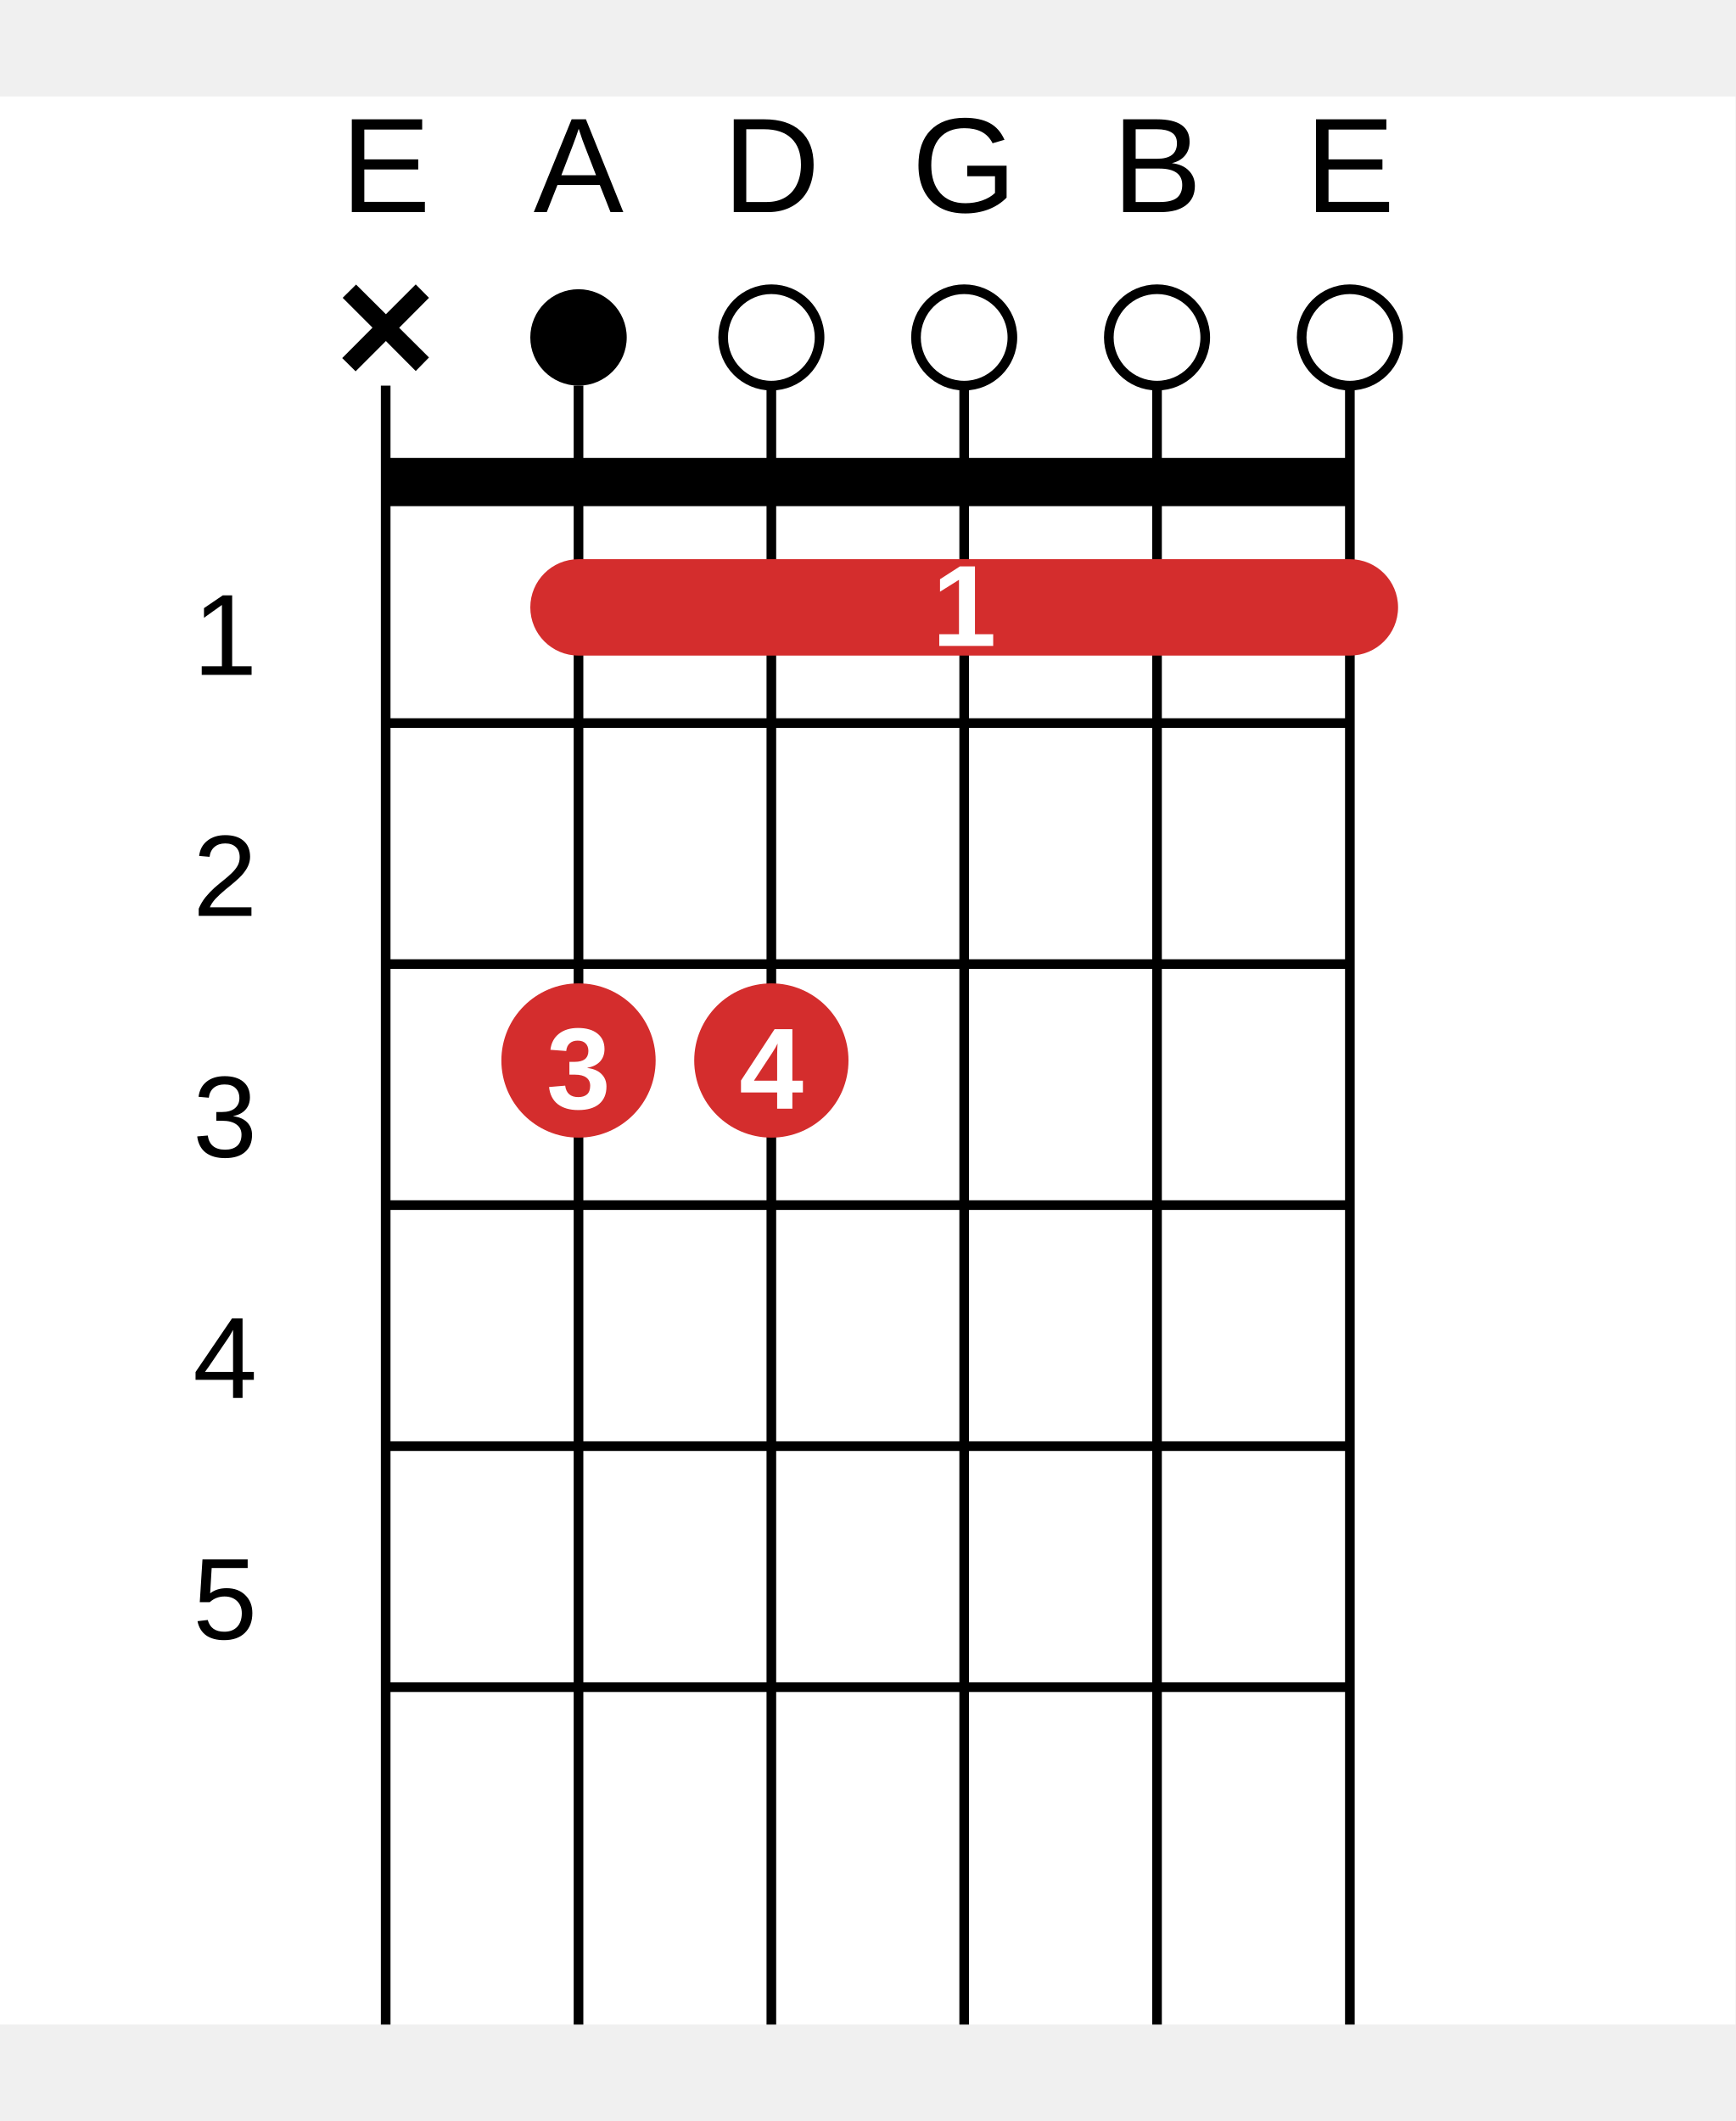
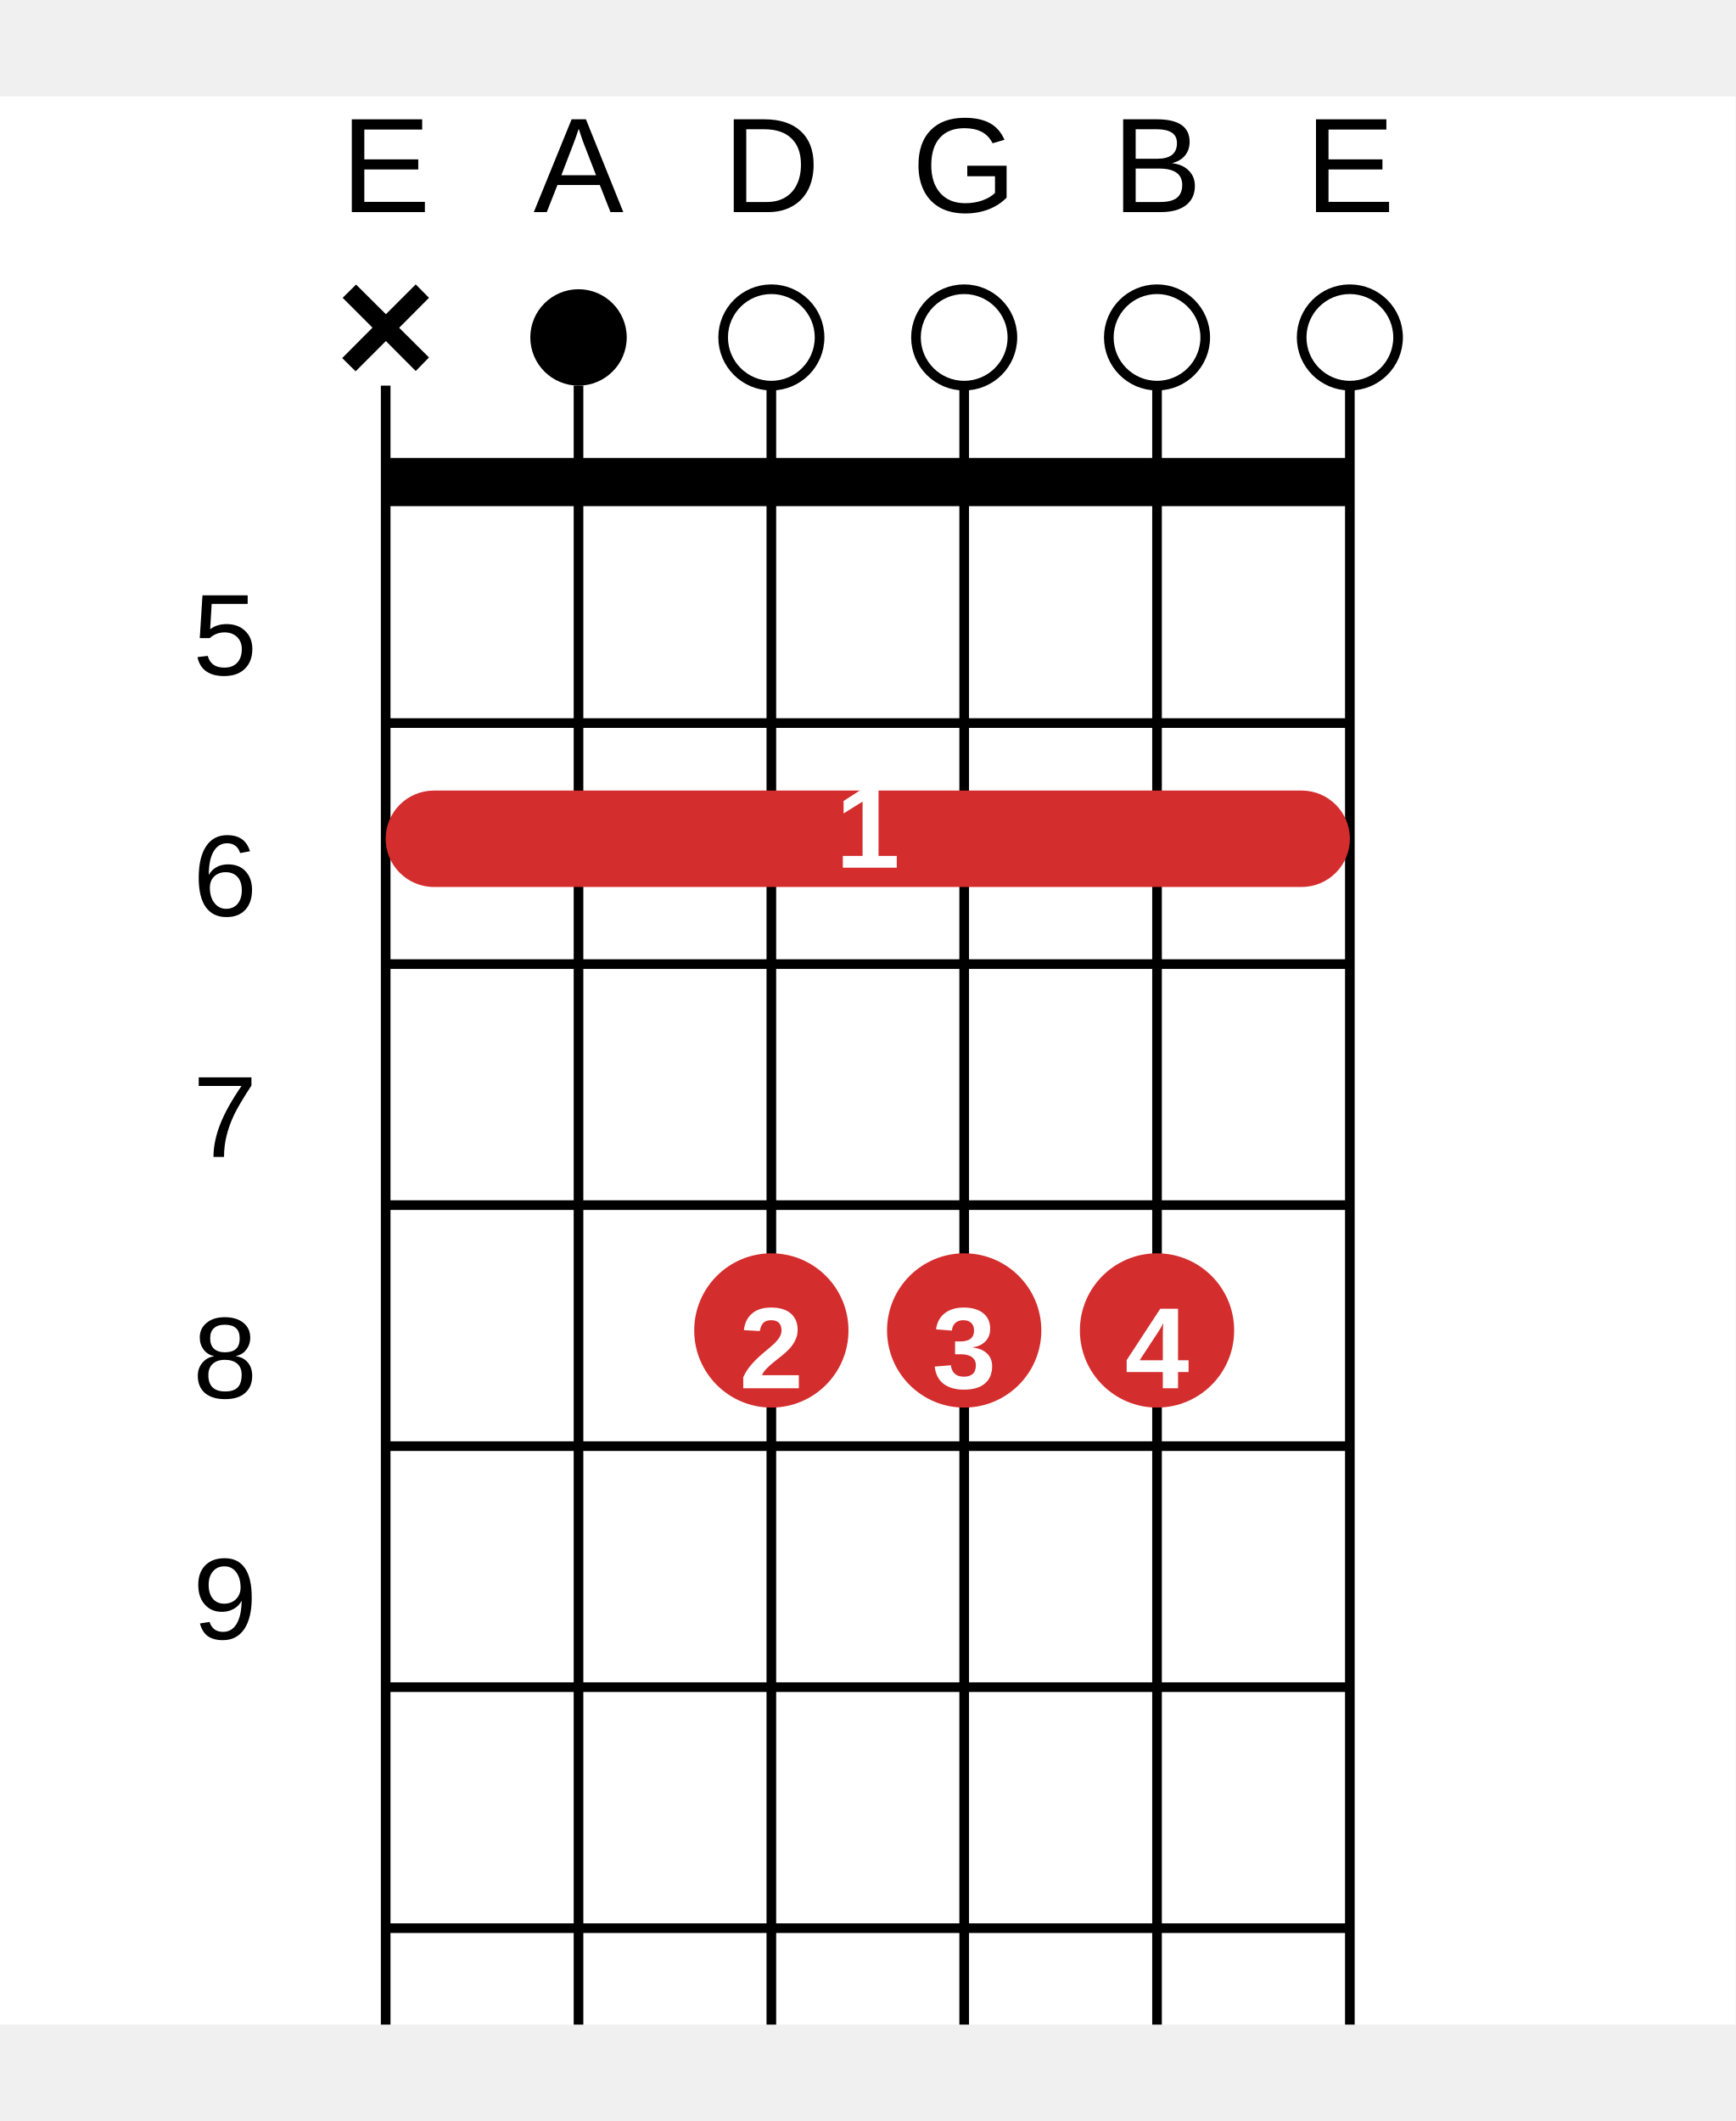
- <svg xmlns="http://www.w3.org/2000/svg" width="180" height="220" viewBox="0 0 180 220" aria-label="D#">
+ <svg xmlns="http://www.w3.org/2000/svg" width="180" height="220" viewBox="0 0 180 220" aria-label="B maior">
  <g transform="translate(0, 10)">
    <rect width="180" height="200" fill="#fff" />
    <text x="40" y="12" font-size="14" font-family="Arial" fill="#000" text-anchor="middle">E</text>
    <text x="60" y="12" font-size="14" font-family="Arial" fill="#000" text-anchor="middle">A</text>
    <text x="80" y="12" font-size="14" font-family="Arial" fill="#000" text-anchor="middle">D</text>
    <text x="100" y="12" font-size="14" font-family="Arial" fill="#000" text-anchor="middle">G</text>
    <text x="120" y="12" font-size="14" font-family="Arial" fill="#000" text-anchor="middle">B</text>
    <text x="140" y="12" font-size="14" font-family="Arial" fill="#000" text-anchor="middle">E</text>
    <line x1="40" y1="30" x2="40" y2="200" stroke="#000" stroke-width="1" />
    <line x1="60" y1="30" x2="60" y2="200" stroke="#000" stroke-width="1" />
    <line x1="80" y1="30" x2="80" y2="200" stroke="#000" stroke-width="1" />
    <line x1="100" y1="30" x2="100" y2="200" stroke="#000" stroke-width="1" />
    <line x1="120" y1="30" x2="120" y2="200" stroke="#000" stroke-width="1" />
    <line x1="140" y1="30" x2="140" y2="200" stroke="#000" stroke-width="1" />
    <line x1="40" y1="40" x2="140" y2="40" stroke="#000" stroke-width="5" />
    <line x1="40" y1="65" x2="140" y2="65" stroke="#000" stroke-width="1" />
    <line x1="40" y1="90" x2="140" y2="90" stroke="#000" stroke-width="1" />
    <line x1="40" y1="115" x2="140" y2="115" stroke="#000" stroke-width="1" />
    <line x1="40" y1="140" x2="140" y2="140" stroke="#000" stroke-width="1" />
    <line x1="40" y1="165" x2="140" y2="165" stroke="#000" stroke-width="1" />
-     <text x="20" y="60" font-size="12" font-family="Arial" fill="#000">1</text>
-     <text x="20" y="85" font-size="12" font-family="Arial" fill="#000">2</text>
-     <text x="20" y="110" font-size="12" font-family="Arial" fill="#000">3</text>
-     <text x="20" y="135" font-size="12" font-family="Arial" fill="#000">4</text>
-     <text x="20" y="160" font-size="12" font-family="Arial" fill="#000">5</text>
+     <line x1="40" y1="190" x2="140" y2="190" stroke="#000" stroke-width="1" />
+     <text x="20" y="60" font-size="12" font-family="Arial" fill="#000">5</text>
+     <text x="20" y="85" font-size="12" font-family="Arial" fill="#000">6</text>
+     <text x="20" y="110" font-size="12" font-family="Arial" fill="#000">7</text>
+     <text x="20" y="135" font-size="12" font-family="Arial" fill="#000">8</text>
+     <text x="20" y="160" font-size="12" font-family="Arial" fill="#000">9</text>
    <text x="40" y="30" font-size="18" font-family="Arial" fill="#000" text-anchor="middle" font-weight="bold">×</text>
    <circle cx="60" cy="25" r="5" fill="black" />
    <circle cx="80" cy="25" r="5" fill="white" stroke="#000" stroke-width="1" />
    <circle cx="100" cy="25" r="5" fill="white" stroke="#000" stroke-width="1" />
    <circle cx="120" cy="25" r="5" fill="white" stroke="#000" stroke-width="1" />
    <circle cx="140" cy="25" r="5" fill="white" stroke="#000" stroke-width="1" />
-     <rect x="55" y="48" width="90" height="10" rx="5" ry="5" fill="#D42D2D" />
-     <text x="100" y="57" font-size="12" font-family="Arial" fill="#fff" text-anchor="middle" font-weight="bold">1</text>
-     <circle cx="60" cy="100" r="8" fill="#D42D2D" />
-     <text x="60" y="105" font-size="12" font-family="Arial" fill="#fff" text-anchor="middle" font-weight="bold">3</text>
-     <circle cx="80" cy="100" r="8" fill="#D42D2D" />
-     <text x="80" y="105" font-size="12" font-family="Arial" fill="#fff" text-anchor="middle" font-weight="bold">4</text>
+     <rect x="40" y="72" width="100" height="10" rx="5" ry="5" fill="#D42D2D" />
+     <text x="90" y="80" font-size="12" font-family="Arial" fill="#fff" text-anchor="middle" font-weight="bold">1</text>
+     <circle cx="80" cy="128" r="8" fill="#D42D2D" />
+     <text x="80" y="134" font-size="12" font-family="Arial" fill="#fff" text-anchor="middle" font-weight="bold">2</text>
+     <circle cx="100" cy="128" r="8" fill="#D42D2D" />
+     <text x="100" y="134" font-size="12" font-family="Arial" fill="#fff" text-anchor="middle" font-weight="bold">3</text>
+     <circle cx="120" cy="128" r="8" fill="#D42D2D" />
+     <text x="120" y="134" font-size="12" font-family="Arial" fill="#fff" text-anchor="middle" font-weight="bold">4</text>
  </g>
</svg>
